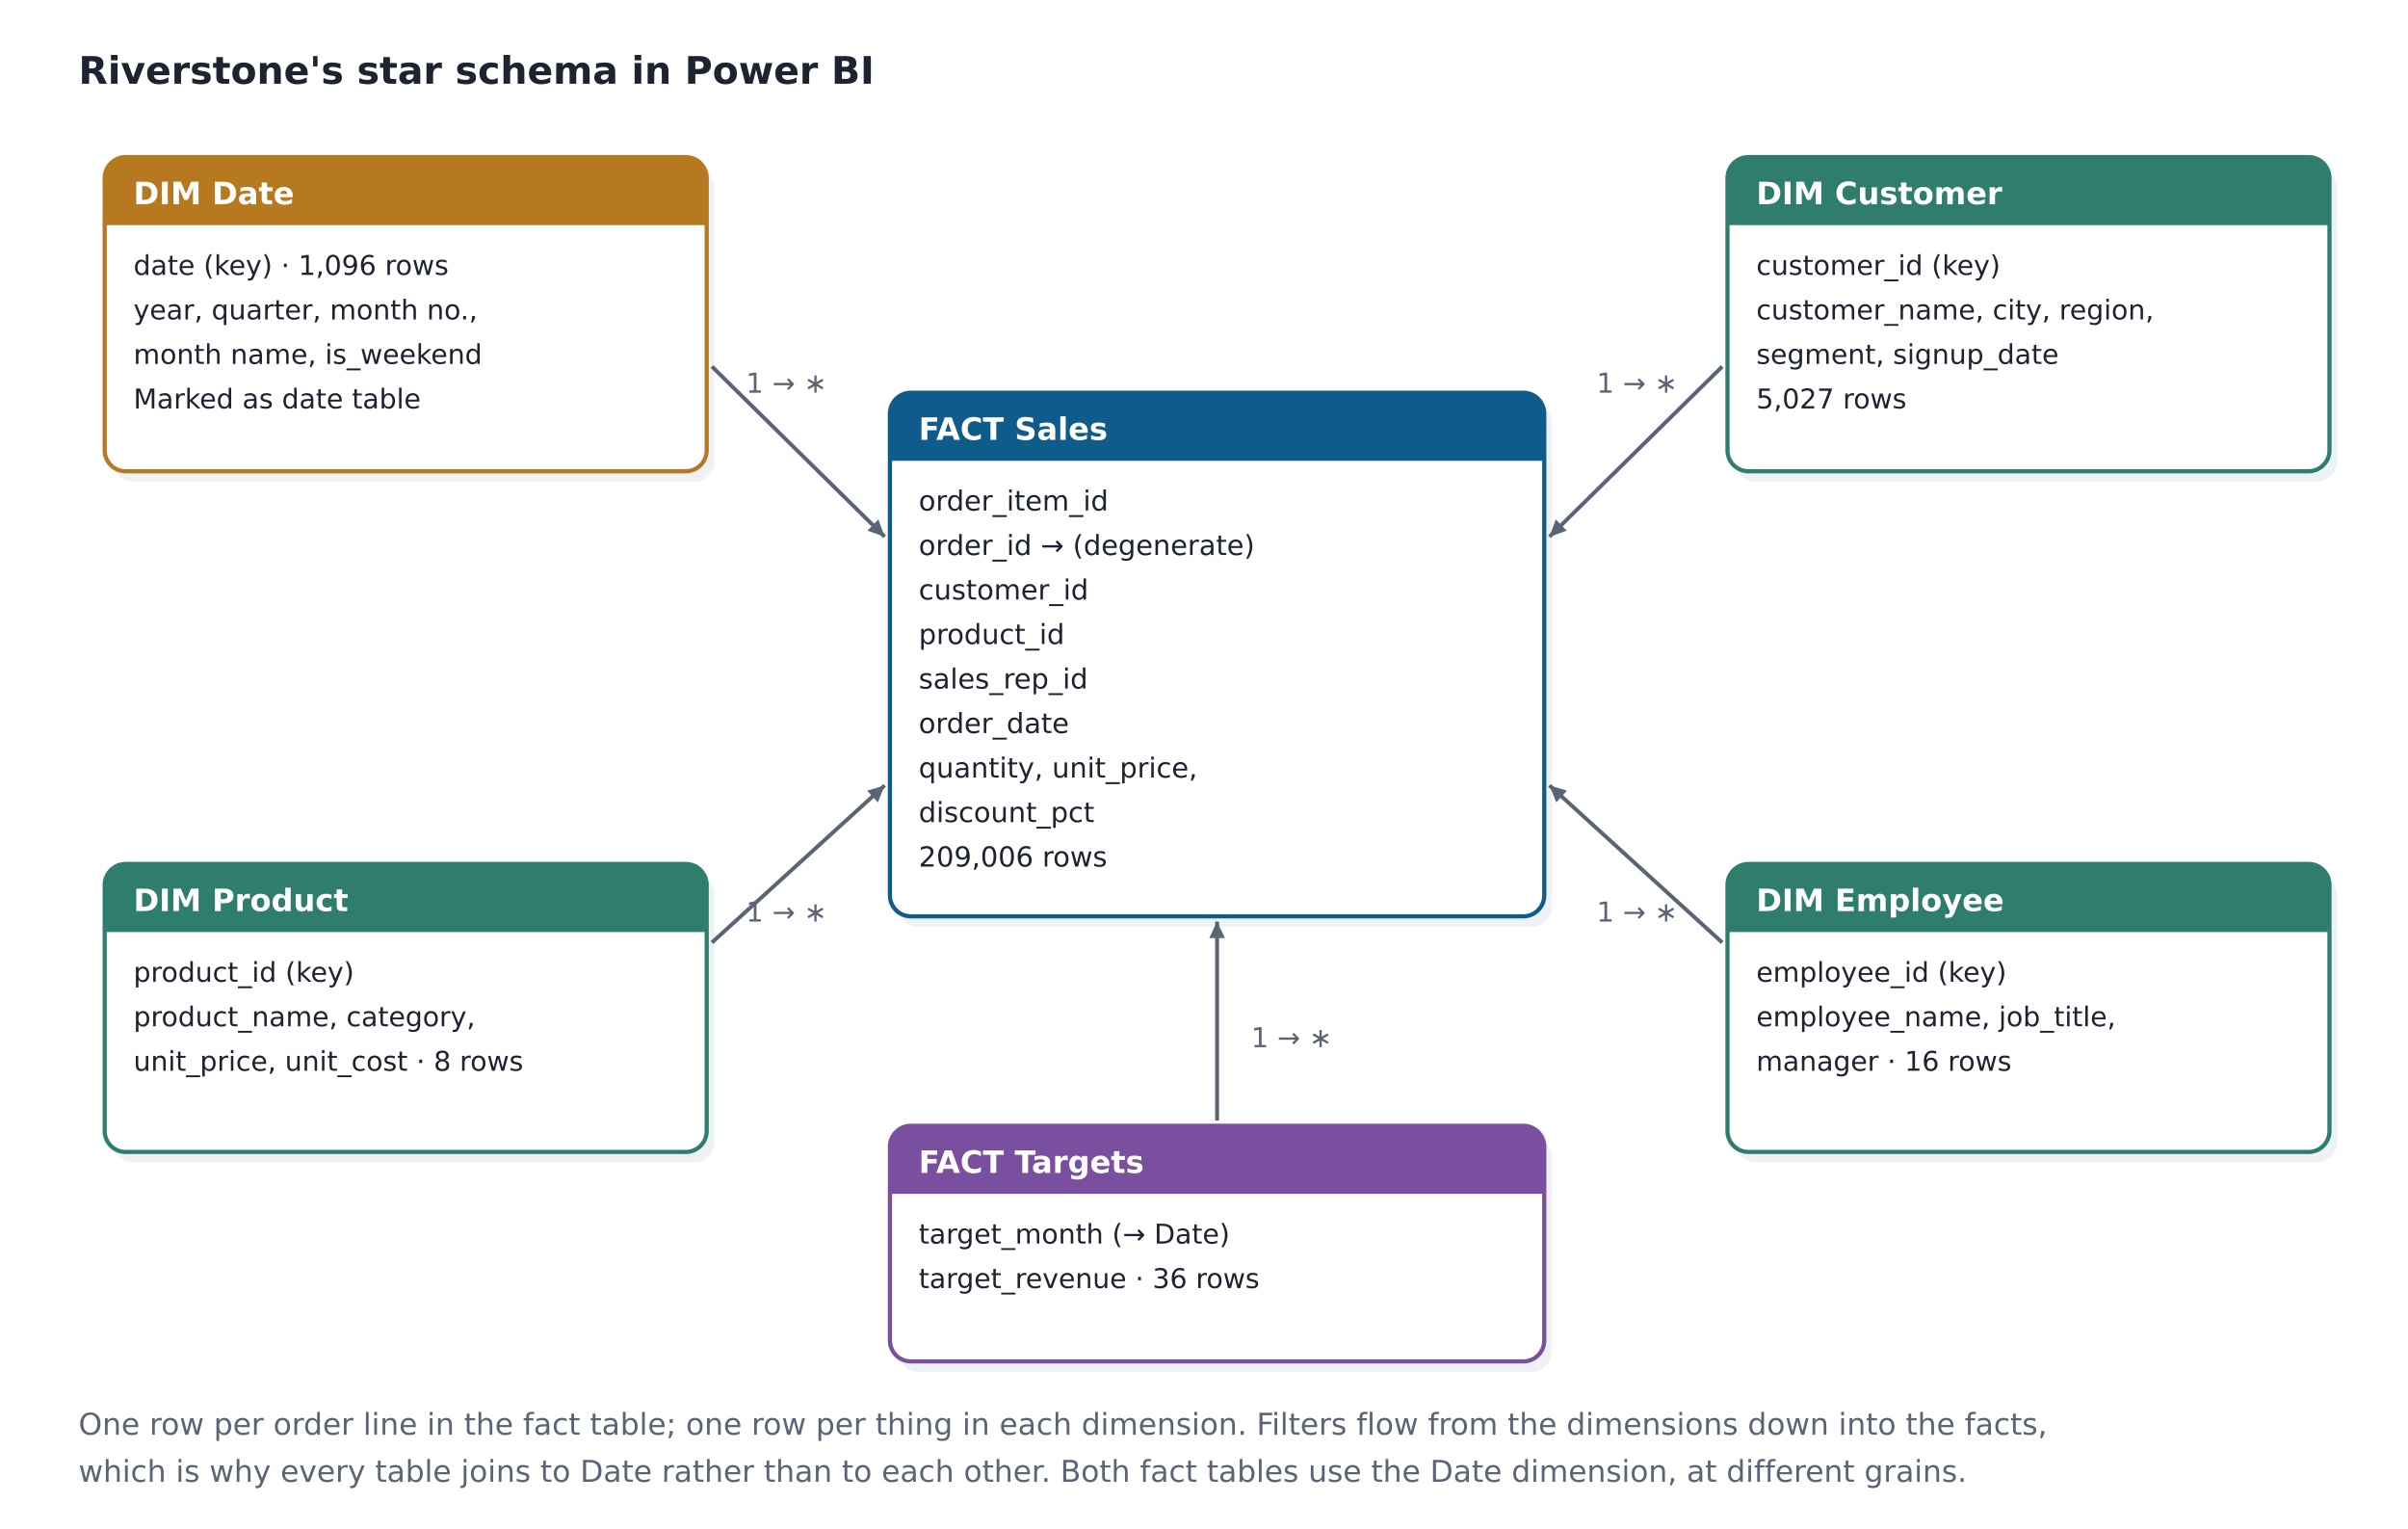
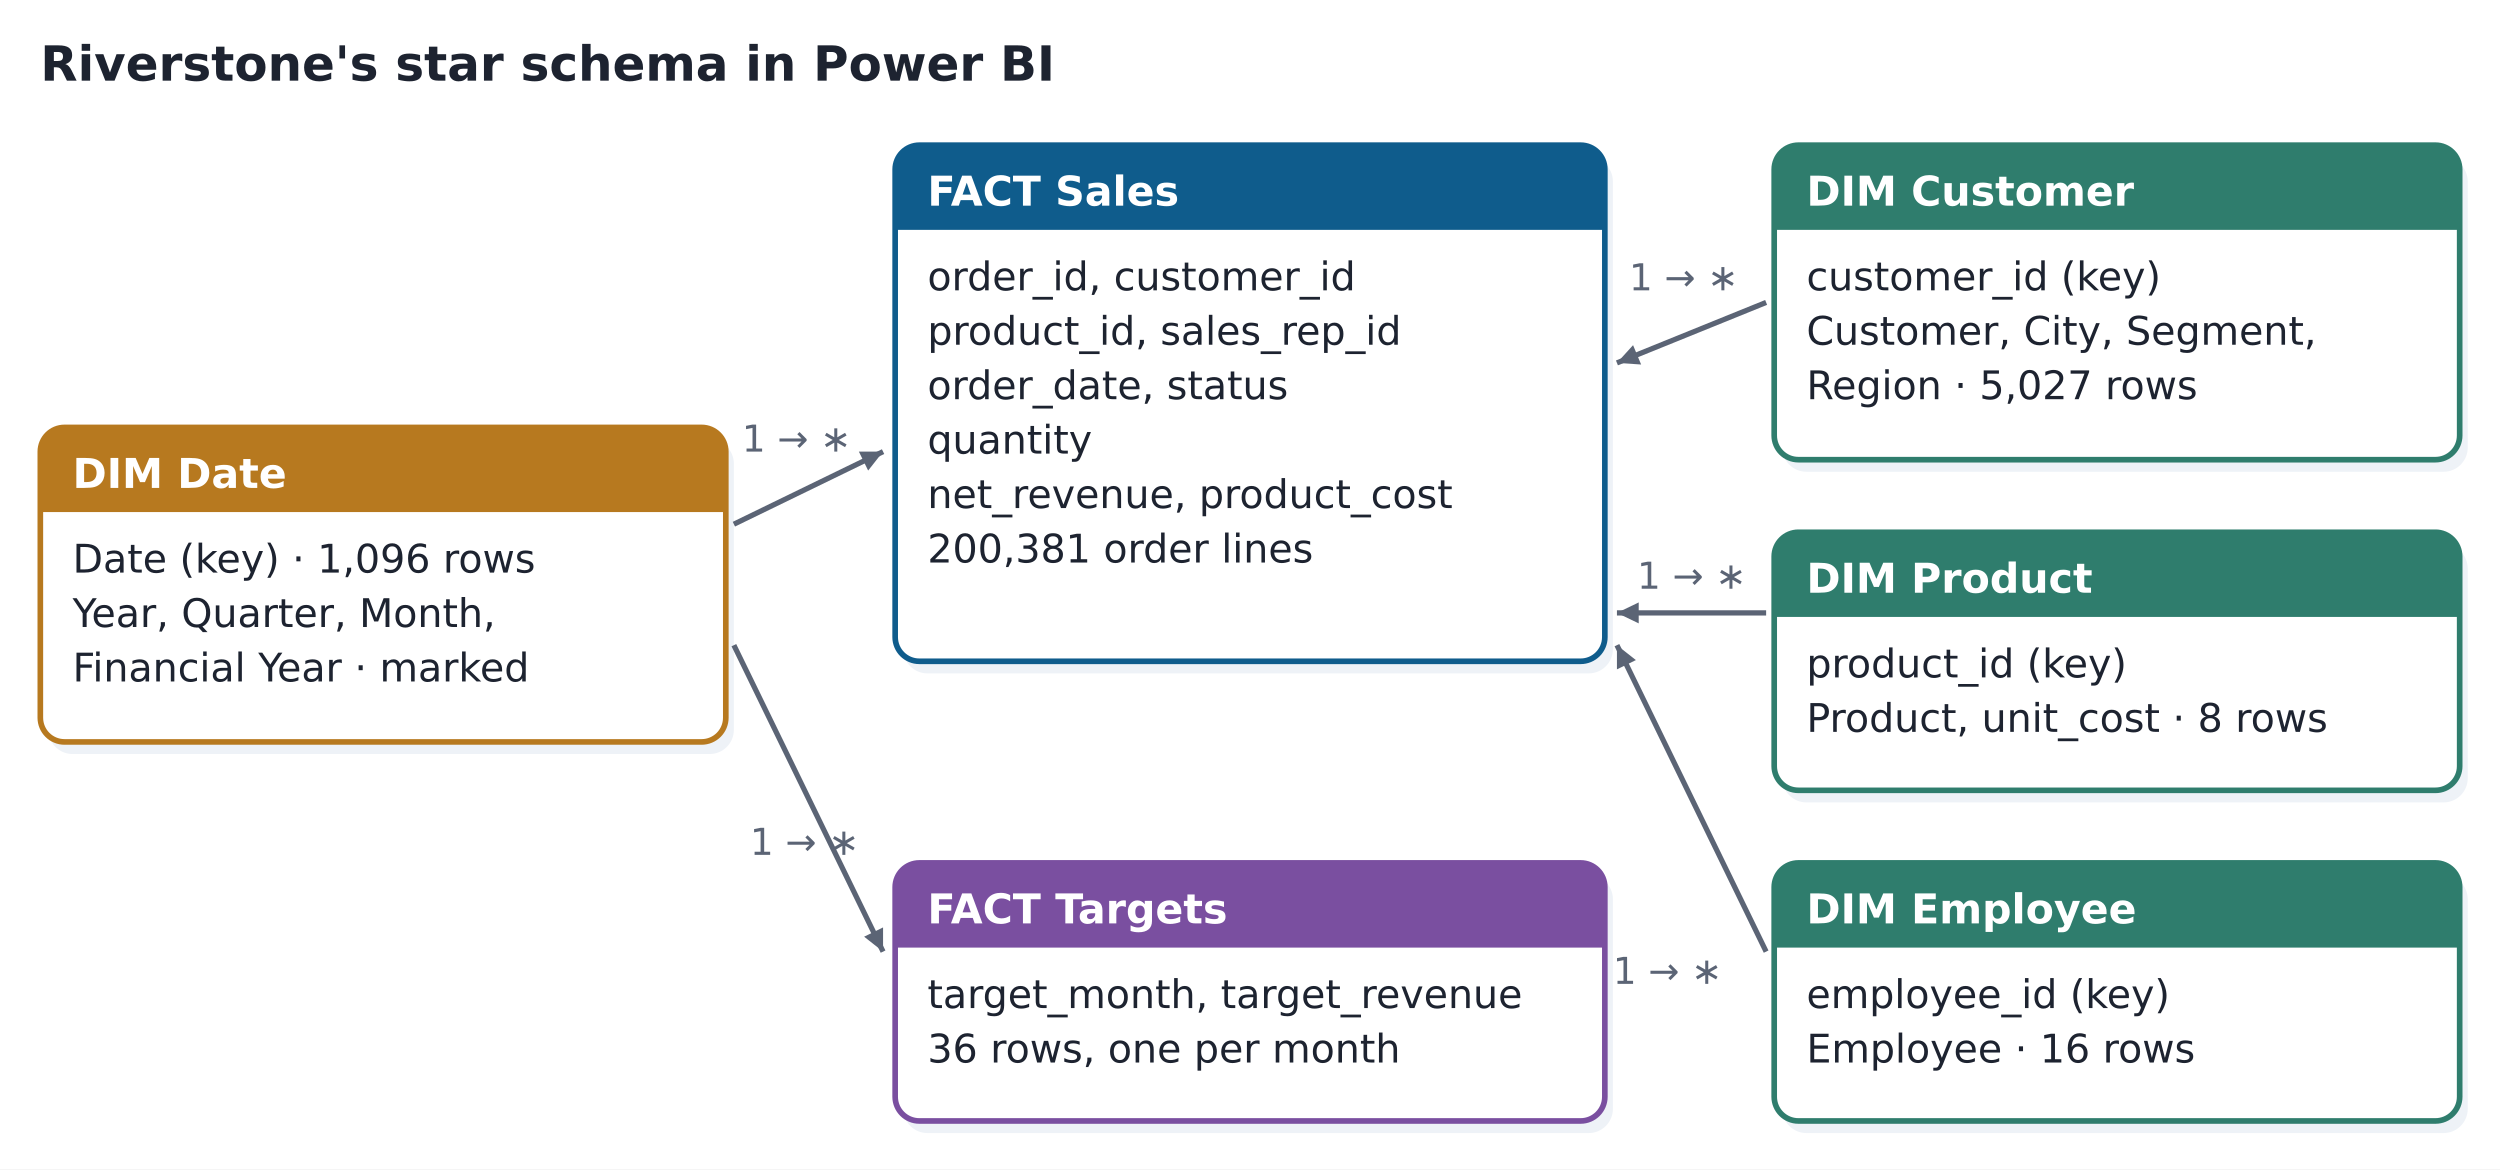
- <svg xmlns="http://www.w3.org/2000/svg" width="920" height="584" viewBox="0 0 920 584" font-family="DejaVu Sans, Arial, sans-serif">
-   <rect width="920" height="584" fill="#ffffff" />
-   <text x="30" y="32" font-size="14.5" fill="#1d2330" font-weight="bold" text-anchor="start" font-family="Poppins, DejaVu Sans, sans-serif">Riverstone's star schema in Power BI</text>
-   <rect x="343" y="154" width="250" height="200" rx="8" fill="#eef2f7" stroke="none" stroke-width="1" />
-   <rect x="340" y="150" width="250" height="200" rx="8" fill="#fff" stroke="#0f5c8c" stroke-width="1.6" />
-   <path d="M340,158 a8,8 0 0 1 8,-8 H582 a8,8 0 0 1 8,8 V176 H340 Z" fill="#0f5c8c" />
-   <text x="351" y="168" font-size="11.8" fill="#fff" font-weight="bold" text-anchor="start" font-family="Poppins, DejaVu Sans, sans-serif">FACT  Sales</text>
-   <text x="351" y="195" font-size="10.6" fill="#1d2330" font-weight="normal" text-anchor="start">order_item_id</text>
-   <text x="351" y="212" font-size="10.6" fill="#1d2330" font-weight="normal" text-anchor="start">order_id  →  (degenerate)</text>
-   <text x="351" y="229" font-size="10.6" fill="#1d2330" font-weight="normal" text-anchor="start">customer_id</text>
-   <text x="351" y="246" font-size="10.6" fill="#1d2330" font-weight="normal" text-anchor="start">product_id</text>
-   <text x="351" y="263" font-size="10.6" fill="#1d2330" font-weight="normal" text-anchor="start">sales_rep_id</text>
-   <text x="351" y="280" font-size="10.6" fill="#1d2330" font-weight="normal" text-anchor="start">order_date</text>
-   <text x="351" y="297" font-size="10.6" fill="#1d2330" font-weight="normal" text-anchor="start">quantity, unit_price,</text>
-   <text x="351" y="314" font-size="10.6" fill="#1d2330" font-weight="normal" text-anchor="start">discount_pct</text>
-   <text x="351" y="331" font-size="10.6" fill="#1d2330" font-weight="normal" text-anchor="start">209,006 rows</text>
-   <rect x="43" y="64" width="230" height="120" rx="8" fill="#eef2f7" stroke="none" stroke-width="1" />
-   <rect x="40" y="60" width="230" height="120" rx="8" fill="#fff" stroke="#b7791f" stroke-width="1.6" />
-   <path d="M40,68 a8,8 0 0 1 8,-8 H262 a8,8 0 0 1 8,8 V86 H40 Z" fill="#b7791f" />
-   <text x="51" y="78" font-size="11.8" fill="#fff" font-weight="bold" text-anchor="start" font-family="Poppins, DejaVu Sans, sans-serif">DIM  Date</text>
-   <text x="51" y="105" font-size="10.4" fill="#1d2330" font-weight="normal" text-anchor="start">date (key)  ·  1,096 rows</text>
-   <text x="51" y="122" font-size="10.4" fill="#1d2330" font-weight="normal" text-anchor="start">year, quarter, month no.,</text>
-   <text x="51" y="139" font-size="10.4" fill="#1d2330" font-weight="normal" text-anchor="start">month name, is_weekend</text>
-   <text x="51" y="156" font-size="10.4" fill="#1d2330" font-weight="normal" text-anchor="start">Marked as date table</text>
-   <rect x="663" y="64" width="230" height="120" rx="8" fill="#eef2f7" stroke="none" stroke-width="1" />
-   <rect x="660" y="60" width="230" height="120" rx="8" fill="#fff" stroke="#2f7d6d" stroke-width="1.6" />
-   <path d="M660,68 a8,8 0 0 1 8,-8 H882 a8,8 0 0 1 8,8 V86 H660 Z" fill="#2f7d6d" />
-   <text x="671" y="78" font-size="11.8" fill="#fff" font-weight="bold" text-anchor="start" font-family="Poppins, DejaVu Sans, sans-serif">DIM  Customer</text>
-   <text x="671" y="105" font-size="10.4" fill="#1d2330" font-weight="normal" text-anchor="start">customer_id (key)</text>
-   <text x="671" y="122" font-size="10.4" fill="#1d2330" font-weight="normal" text-anchor="start">customer_name, city, region,</text>
-   <text x="671" y="139" font-size="10.4" fill="#1d2330" font-weight="normal" text-anchor="start">segment, signup_date</text>
-   <text x="671" y="156" font-size="10.4" fill="#1d2330" font-weight="normal" text-anchor="start">5,027 rows</text>
-   <rect x="43" y="334" width="230" height="110" rx="8" fill="#eef2f7" stroke="none" stroke-width="1" />
-   <rect x="40" y="330" width="230" height="110" rx="8" fill="#fff" stroke="#2f7d6d" stroke-width="1.6" />
-   <path d="M40,338 a8,8 0 0 1 8,-8 H262 a8,8 0 0 1 8,8 V356 H40 Z" fill="#2f7d6d" />
-   <text x="51" y="348" font-size="11.8" fill="#fff" font-weight="bold" text-anchor="start" font-family="Poppins, DejaVu Sans, sans-serif">DIM  Product</text>
-   <text x="51" y="375" font-size="10.4" fill="#1d2330" font-weight="normal" text-anchor="start">product_id (key)</text>
-   <text x="51" y="392" font-size="10.4" fill="#1d2330" font-weight="normal" text-anchor="start">product_name, category,</text>
-   <text x="51" y="409" font-size="10.4" fill="#1d2330" font-weight="normal" text-anchor="start">unit_price, unit_cost  ·  8 rows</text>
-   <rect x="663" y="334" width="230" height="110" rx="8" fill="#eef2f7" stroke="none" stroke-width="1" />
-   <rect x="660" y="330" width="230" height="110" rx="8" fill="#fff" stroke="#2f7d6d" stroke-width="1.6" />
-   <path d="M660,338 a8,8 0 0 1 8,-8 H882 a8,8 0 0 1 8,8 V356 H660 Z" fill="#2f7d6d" />
-   <text x="671" y="348" font-size="11.8" fill="#fff" font-weight="bold" text-anchor="start" font-family="Poppins, DejaVu Sans, sans-serif">DIM  Employee</text>
-   <text x="671" y="375" font-size="10.4" fill="#1d2330" font-weight="normal" text-anchor="start">employee_id (key)</text>
-   <text x="671" y="392" font-size="10.4" fill="#1d2330" font-weight="normal" text-anchor="start">employee_name, job_title,</text>
-   <text x="671" y="409" font-size="10.4" fill="#1d2330" font-weight="normal" text-anchor="start">manager  ·  16 rows</text>
-   <rect x="343" y="434" width="250" height="90" rx="8" fill="#eef2f7" stroke="none" stroke-width="1" />
-   <rect x="340" y="430" width="250" height="90" rx="8" fill="#fff" stroke="#7a4fa0" stroke-width="1.6" />
-   <path d="M340,438 a8,8 0 0 1 8,-8 H582 a8,8 0 0 1 8,8 V456 H340 Z" fill="#7a4fa0" />
-   <text x="351" y="448" font-size="11.8" fill="#fff" font-weight="bold" text-anchor="start" font-family="Poppins, DejaVu Sans, sans-serif">FACT  Targets</text>
-   <text x="351" y="475" font-size="10.4" fill="#1d2330" font-weight="normal" text-anchor="start">target_month (→ Date)</text>
-   <text x="351" y="492" font-size="10.4" fill="#1d2330" font-weight="normal" text-anchor="start">target_revenue  ·  36 rows</text>
-   <path d="M272,140 L338,205" fill="none" stroke="#5b6475" stroke-width="1.5" stroke-linejoin="round" />
-   <path d="M338,205 L331.4,202.7 L335.6,198.4 Z" fill="#5b6475" />
-   <path d="M658,140 L592,205" fill="none" stroke="#5b6475" stroke-width="1.5" stroke-linejoin="round" />
-   <path d="M592,205 L594.4,198.4 L598.6,202.7 Z" fill="#5b6475" />
-   <path d="M272,360 L338,300" fill="none" stroke="#5b6475" stroke-width="1.5" stroke-linejoin="round" />
-   <path d="M338,300 L335.4,306.5 L331.3,302.0 Z" fill="#5b6475" />
-   <path d="M658,360 L592,300" fill="none" stroke="#5b6475" stroke-width="1.5" stroke-linejoin="round" />
-   <path d="M592,300 L598.7,302.0 L594.6,306.5 Z" fill="#5b6475" />
-   <path d="M465,428 L465,352" fill="none" stroke="#5b6475" stroke-width="1.5" stroke-linejoin="round" />
-   <path d="M465,352 L468.0,358.3 L462.0,358.3 Z" fill="#5b6475" />
-   <text x="285" y="150" font-size="10.5" fill="#5b6475" font-weight="normal" text-anchor="start">1 → ∗</text>
-   <text x="610" y="150" font-size="10.5" fill="#5b6475" font-weight="normal" text-anchor="start">1 → ∗</text>
-   <text x="285" y="352" font-size="10.5" fill="#5b6475" font-weight="normal" text-anchor="start">1 → ∗</text>
-   <text x="610" y="352" font-size="10.5" fill="#5b6475" font-weight="normal" text-anchor="start">1 → ∗</text>
-   <text x="478" y="400" font-size="10.5" fill="#5b6475" font-weight="normal" text-anchor="start">1 → ∗</text>
-   <text x="30" y="548" font-size="11.5" fill="#5b6475" font-weight="normal" text-anchor="start">One row per order line in the fact table; one row per thing in each dimension. Filters flow from the dimensions down into the facts,</text>
-   <text x="30" y="566" font-size="11.5" fill="#5b6475" font-weight="normal" text-anchor="start">which is why every table joins to Date rather than to each other. Both fact tables use the Date dimension, at different grains.</text>
+ <svg xmlns="http://www.w3.org/2000/svg" width="620" height="290" viewBox="0 0 620 290" font-family="DejaVu Sans, Arial, sans-serif">
+   <rect width="620" height="290" fill="#ffffff" />
+   <text x="10" y="20" font-size="12" fill="#1d2330" font-weight="bold" text-anchor="start" font-family="Poppins, DejaVu Sans, sans-serif">Riverstone's star schema in Power BI</text>
+   <rect x="224" y="39" width="176" height="128" rx="6" fill="#eef2f7" stroke="none" stroke-width="1" />
+   <rect x="222" y="36" width="176" height="128" rx="6" fill="#fff" stroke="#0f5c8c" stroke-width="1.4" />
+   <path d="M222,42 a6,6 0 0 1 6,-6 H392 a6,6 0 0 1 6,6 V57 H222 Z" fill="#0f5c8c" />
+   <text x="230" y="51" font-size="10.2" fill="#fff" font-weight="bold" text-anchor="start" font-family="Poppins, DejaVu Sans, sans-serif">FACT  Sales</text>
+   <text x="230.0" y="72.0" font-size="9.8" fill="#1d2330" font-weight="normal" text-anchor="start">order_id, customer_id</text>
+   <text x="230.0" y="85.5" font-size="9.8" fill="#1d2330" font-weight="normal" text-anchor="start">product_id, sales_rep_id</text>
+   <text x="230.0" y="99.0" font-size="9.8" fill="#1d2330" font-weight="normal" text-anchor="start">order_date, status</text>
+   <text x="230.0" y="112.5" font-size="9.8" fill="#1d2330" font-weight="normal" text-anchor="start">quantity</text>
+   <text x="230.0" y="126.0" font-size="9.8" fill="#1d2330" font-weight="normal" text-anchor="start">net_revenue, product_cost</text>
+   <text x="230.0" y="139.5" font-size="9.8" fill="#1d2330" font-weight="normal" text-anchor="start">200,381 order lines</text>
+   <rect x="12" y="109" width="170" height="78" rx="6" fill="#eef2f7" stroke="none" stroke-width="1" />
+   <rect x="10" y="106" width="170" height="78" rx="6" fill="#fff" stroke="#b7791f" stroke-width="1.4" />
+   <path d="M10,112 a6,6 0 0 1 6,-6 H174 a6,6 0 0 1 6,6 V127 H10 Z" fill="#b7791f" />
+   <text x="18" y="121" font-size="10.2" fill="#fff" font-weight="bold" text-anchor="start" font-family="Poppins, DejaVu Sans, sans-serif">DIM  Date</text>
+   <text x="18.0" y="142.0" font-size="9.8" fill="#1d2330" font-weight="normal" text-anchor="start">Date (key) · 1,096 rows</text>
+   <text x="18.0" y="155.5" font-size="9.8" fill="#1d2330" font-weight="normal" text-anchor="start">Year, Quarter, Month,</text>
+   <text x="18.0" y="169.0" font-size="9.8" fill="#1d2330" font-weight="normal" text-anchor="start">Financial Year · marked</text>
+   <rect x="442" y="39" width="170" height="78" rx="6" fill="#eef2f7" stroke="none" stroke-width="1" />
+   <rect x="440" y="36" width="170" height="78" rx="6" fill="#fff" stroke="#2f7d6d" stroke-width="1.4" />
+   <path d="M440,42 a6,6 0 0 1 6,-6 H604 a6,6 0 0 1 6,6 V57 H440 Z" fill="#2f7d6d" />
+   <text x="448" y="51" font-size="10.2" fill="#fff" font-weight="bold" text-anchor="start" font-family="Poppins, DejaVu Sans, sans-serif">DIM  Customer</text>
+   <text x="448.0" y="72.0" font-size="9.8" fill="#1d2330" font-weight="normal" text-anchor="start">customer_id (key)</text>
+   <text x="448.0" y="85.5" font-size="9.8" fill="#1d2330" font-weight="normal" text-anchor="start">Customer, City, Segment,</text>
+   <text x="448.0" y="99.0" font-size="9.8" fill="#1d2330" font-weight="normal" text-anchor="start">Region · 5,027 rows</text>
+   <rect x="442" y="135" width="170" height="64" rx="6" fill="#eef2f7" stroke="none" stroke-width="1" />
+   <rect x="440" y="132" width="170" height="64" rx="6" fill="#fff" stroke="#2f7d6d" stroke-width="1.4" />
+   <path d="M440,138 a6,6 0 0 1 6,-6 H604 a6,6 0 0 1 6,6 V153 H440 Z" fill="#2f7d6d" />
+   <text x="448" y="147" font-size="10.2" fill="#fff" font-weight="bold" text-anchor="start" font-family="Poppins, DejaVu Sans, sans-serif">DIM  Product</text>
+   <text x="448.0" y="168.0" font-size="9.8" fill="#1d2330" font-weight="normal" text-anchor="start">product_id (key)</text>
+   <text x="448.0" y="181.5" font-size="9.8" fill="#1d2330" font-weight="normal" text-anchor="start">Product, unit_cost · 8 rows</text>
+   <rect x="442" y="217" width="170" height="64" rx="6" fill="#eef2f7" stroke="none" stroke-width="1" />
+   <rect x="440" y="214" width="170" height="64" rx="6" fill="#fff" stroke="#2f7d6d" stroke-width="1.4" />
+   <path d="M440,220 a6,6 0 0 1 6,-6 H604 a6,6 0 0 1 6,6 V235 H440 Z" fill="#2f7d6d" />
+   <text x="448" y="229" font-size="10.2" fill="#fff" font-weight="bold" text-anchor="start" font-family="Poppins, DejaVu Sans, sans-serif">DIM  Employee</text>
+   <text x="448.0" y="250.0" font-size="9.8" fill="#1d2330" font-weight="normal" text-anchor="start">employee_id (key)</text>
+   <text x="448.0" y="263.5" font-size="9.8" fill="#1d2330" font-weight="normal" text-anchor="start">Employee · 16 rows</text>
+   <rect x="224" y="217" width="176" height="64" rx="6" fill="#eef2f7" stroke="none" stroke-width="1" />
+   <rect x="222" y="214" width="176" height="64" rx="6" fill="#fff" stroke="#7a4fa0" stroke-width="1.4" />
+   <path d="M222,220 a6,6 0 0 1 6,-6 H392 a6,6 0 0 1 6,6 V235 H222 Z" fill="#7a4fa0" />
+   <text x="230" y="229" font-size="10.2" fill="#fff" font-weight="bold" text-anchor="start" font-family="Poppins, DejaVu Sans, sans-serif">FACT  Targets</text>
+   <text x="230.0" y="250.0" font-size="9.8" fill="#1d2330" font-weight="normal" text-anchor="start">target_month, target_revenue</text>
+   <text x="230.0" y="263.5" font-size="9.8" fill="#1d2330" font-weight="normal" text-anchor="start">36 rows, one per month</text>
+   <path d="M182,130 L219,112" fill="none" stroke="#5b6475" stroke-width="1.3" stroke-linejoin="round" />
+   <path d="M219,112 L215.3,116.7 L213.0,112.0 Z" fill="#5b6475" />
+   <text x="184" y="112" font-size="9.2" fill="#5b6475" font-weight="normal" text-anchor="start">1 → ∗</text>
+   <path d="M182,160 L219,236" fill="none" stroke="#5b6475" stroke-width="1.3" stroke-linejoin="round" />
+   <path d="M219,236 L214.3,232.3 L219.0,230.0 Z" fill="#5b6475" />
+   <text x="186" y="212" font-size="9.2" fill="#5b6475" font-weight="normal" text-anchor="start">1 → ∗</text>
+   <path d="M438,75 L401,90" fill="none" stroke="#5b6475" stroke-width="1.3" stroke-linejoin="round" />
+   <path d="M401,90 L405.0,85.6 L407.0,90.4 Z" fill="#5b6475" />
+   <text x="404" y="72" font-size="9.2" fill="#5b6475" font-weight="normal" text-anchor="start">1 → ∗</text>
+   <path d="M438,152 L401,152" fill="none" stroke="#5b6475" stroke-width="1.3" stroke-linejoin="round" />
+   <path d="M401,152 L406.4,149.4 L406.4,154.6 Z" fill="#5b6475" />
+   <text x="406" y="146" font-size="9.2" fill="#5b6475" font-weight="normal" text-anchor="start">1 → ∗</text>
+   <path d="M438,236 L401,160" fill="none" stroke="#5b6475" stroke-width="1.3" stroke-linejoin="round" />
+   <path d="M401,160 L405.7,163.7 L401.0,166.0 Z" fill="#5b6475" />
+   <text x="400" y="244" font-size="9.2" fill="#5b6475" font-weight="normal" text-anchor="start">1 → ∗</text>
</svg>
